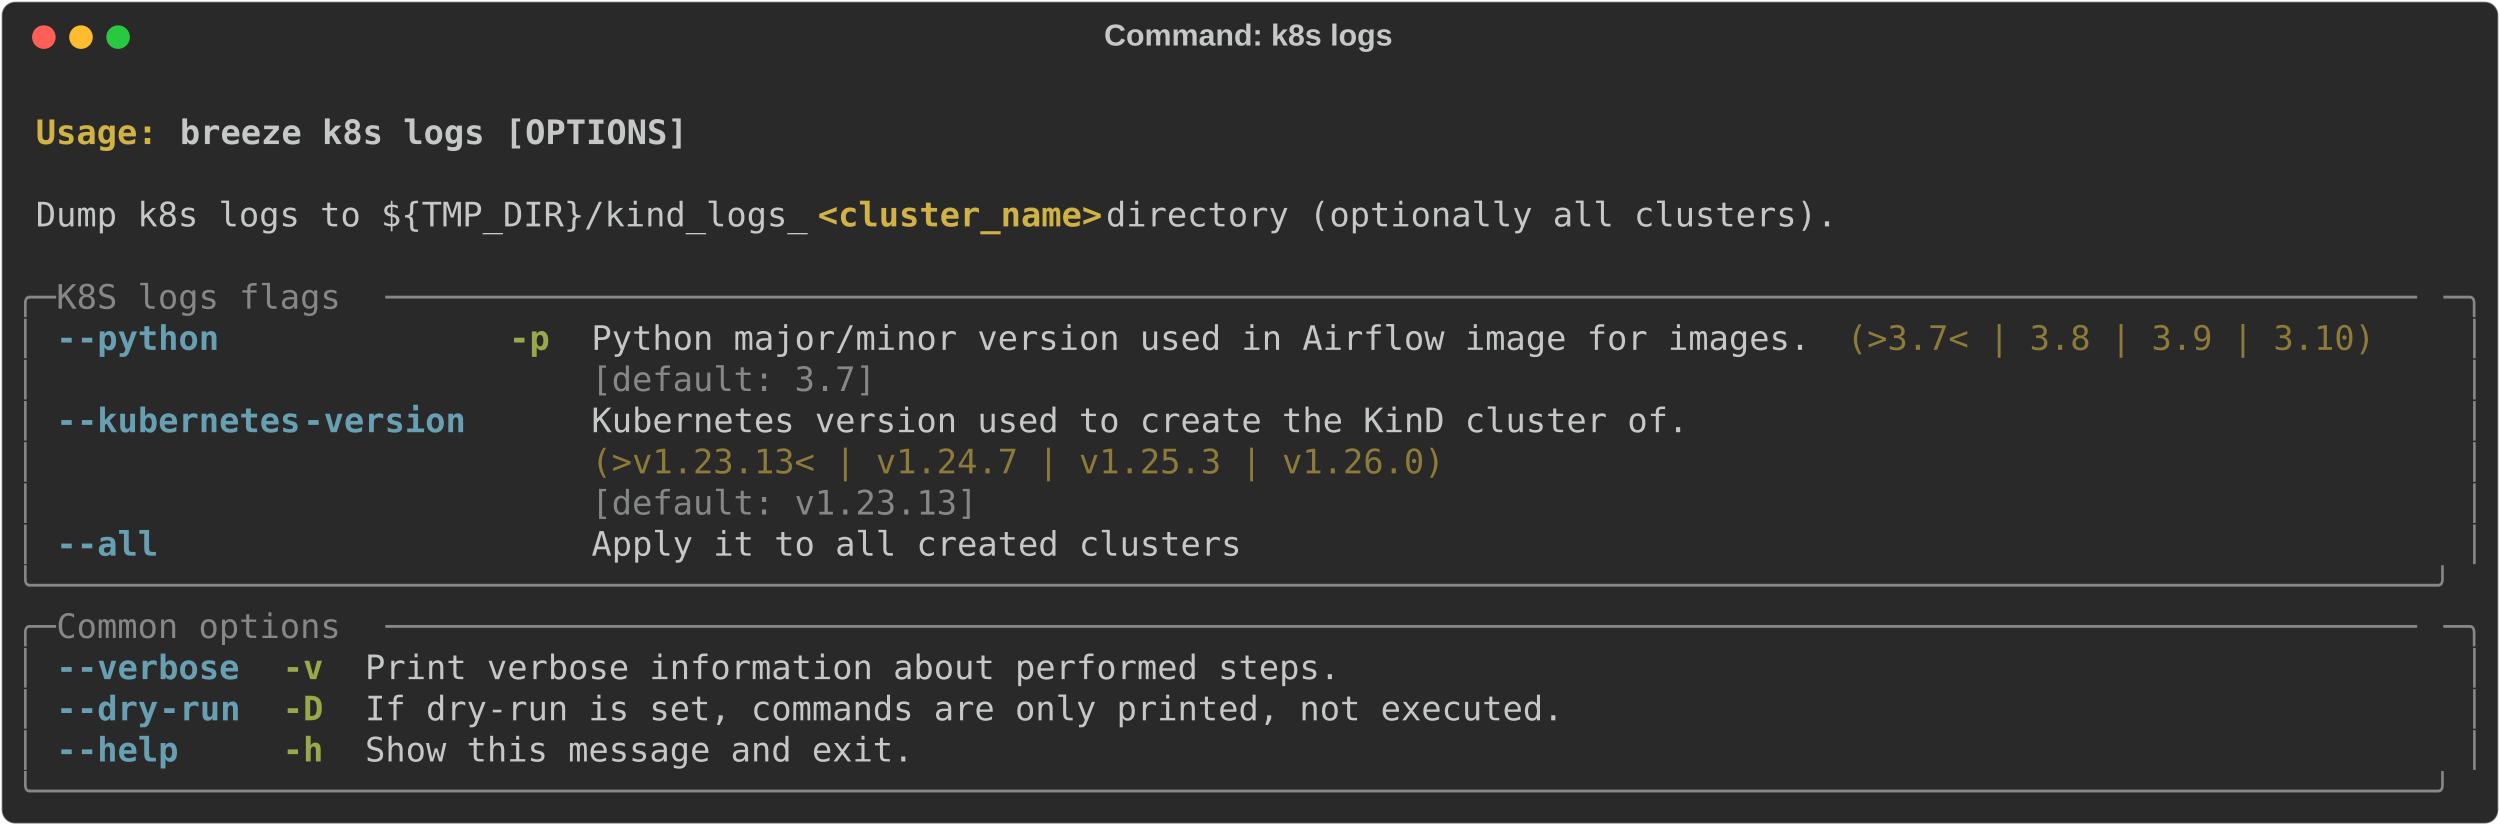
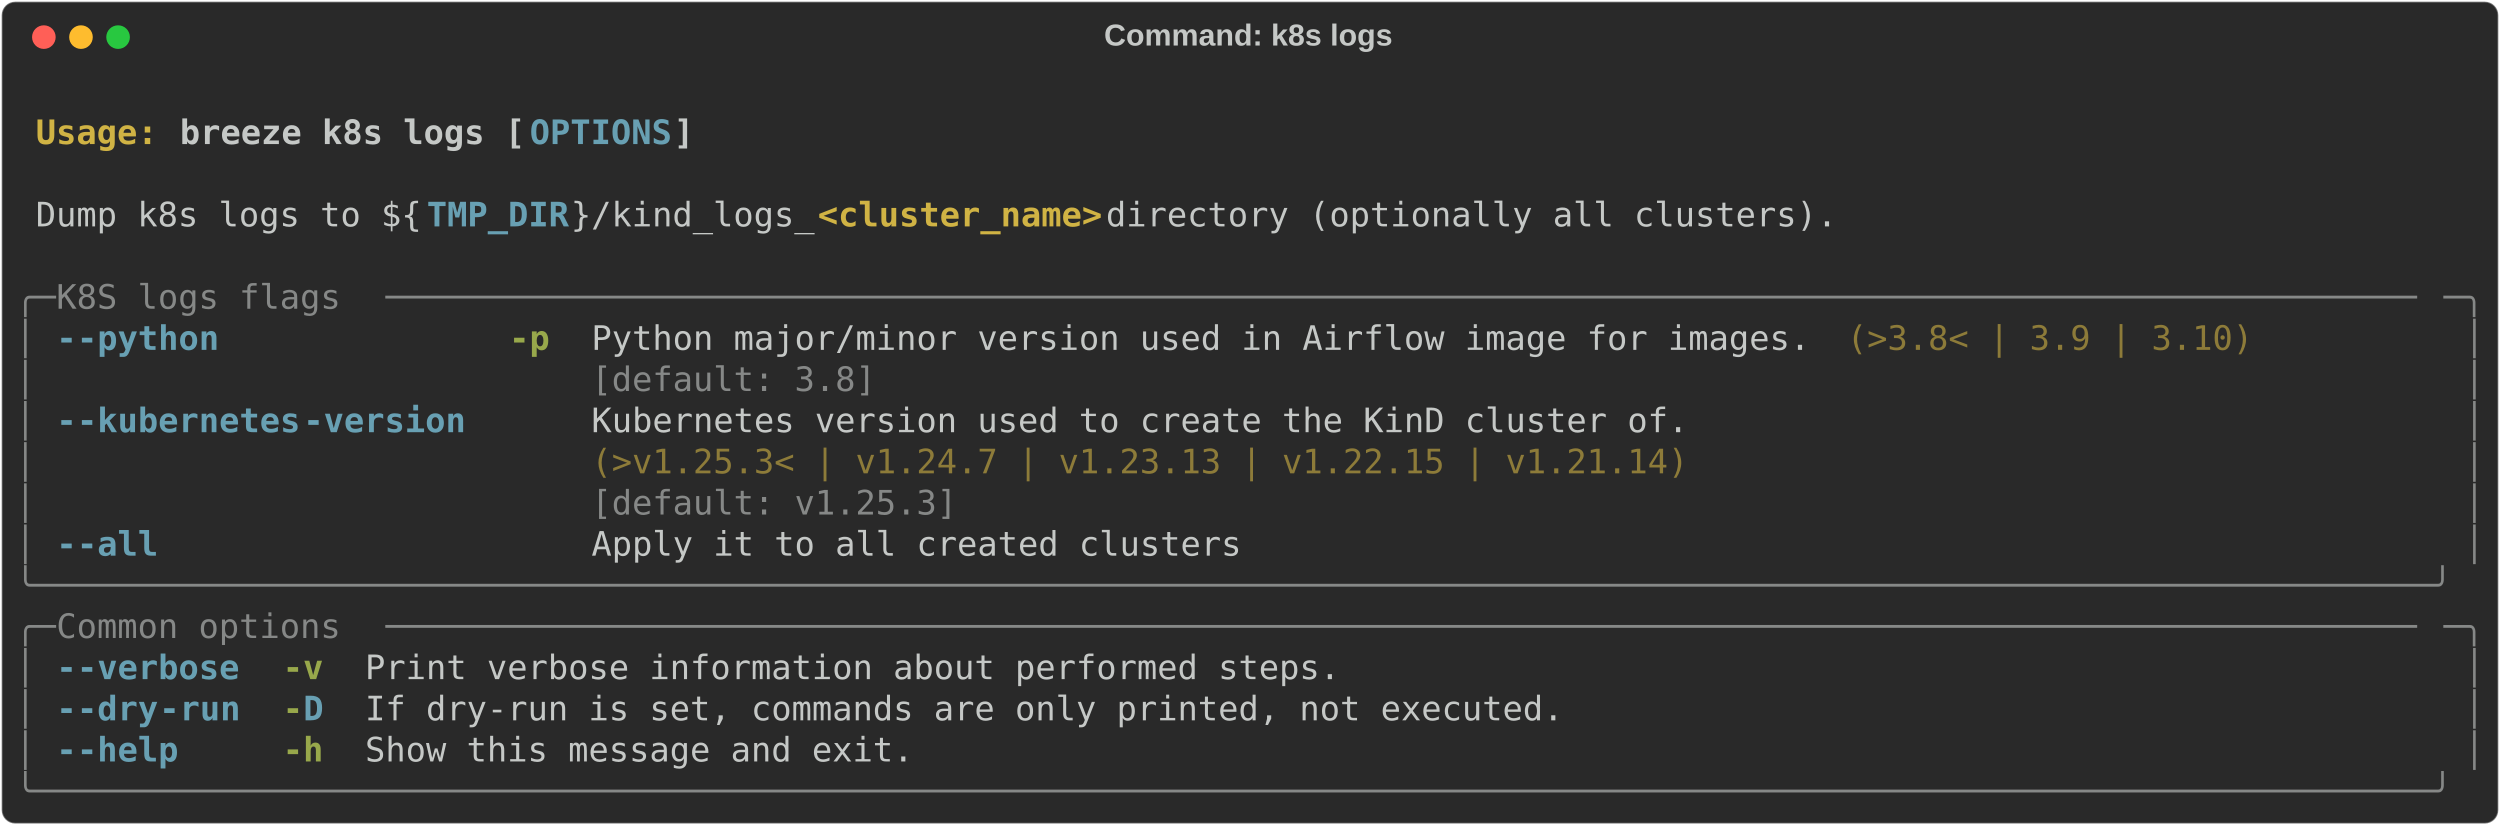
<svg xmlns="http://www.w3.org/2000/svg" class="rich-terminal" viewBox="0 0 1482 489.2">
  <style>

    @font-face {
        font-family: "Fira Code";
        src: local("FiraCode-Regular"),
                url("https://cdnjs.cloudflare.com/ajax/libs/firacode/6.2.0/woff2/FiraCode-Regular.woff2") format("woff2"),
                url("https://cdnjs.cloudflare.com/ajax/libs/firacode/6.2.0/woff/FiraCode-Regular.woff") format("woff");
        font-style: normal;
        font-weight: 400;
    }
    @font-face {
        font-family: "Fira Code";
        src: local("FiraCode-Bold"),
                url("https://cdnjs.cloudflare.com/ajax/libs/firacode/6.2.0/woff2/FiraCode-Bold.woff2") format("woff2"),
                url("https://cdnjs.cloudflare.com/ajax/libs/firacode/6.2.0/woff/FiraCode-Bold.woff") format("woff");
        font-style: bold;
        font-weight: 700;
    }

    .breeze-k8s-logs-matrix {
        font-family: Fira Code, monospace;
        font-size: 20px;
        line-height: 24.4px;
        font-variant-east-asian: full-width;
    }

    .breeze-k8s-logs-title {
        font-size: 18px;
        font-weight: bold;
        font-family: arial;
    }

    .breeze-k8s-logs-r1 { fill: #c5c8c6;font-weight: bold }
.breeze-k8s-logs-r2 { fill: #c5c8c6 }
.breeze-k8s-logs-r3 { fill: #d0b344;font-weight: bold }
- .breeze-k8s-logs-r4 { fill: #868887 }
- .breeze-k8s-logs-r5 { fill: #68a0b3;font-weight: bold }
+ .breeze-k8s-logs-r4 { fill: #68a0b3;font-weight: bold }
+ .breeze-k8s-logs-r5 { fill: #868887 }
.breeze-k8s-logs-r6 { fill: #98a84b;font-weight: bold }
.breeze-k8s-logs-r7 { fill: #8d7b39 }
    </style>
  <defs>
    <clipPath id="breeze-k8s-logs-clip-terminal">
      <rect x="0" y="0" width="1463.0" height="438.2" />
    </clipPath>
    <clipPath id="breeze-k8s-logs-line-0">
      <rect x="0" y="1.5" width="1464" height="24.65" />
    </clipPath>
    <clipPath id="breeze-k8s-logs-line-1">
      <rect x="0" y="25.9" width="1464" height="24.65" />
    </clipPath>
    <clipPath id="breeze-k8s-logs-line-2">
      <rect x="0" y="50.3" width="1464" height="24.65" />
    </clipPath>
    <clipPath id="breeze-k8s-logs-line-3">
      <rect x="0" y="74.7" width="1464" height="24.65" />
    </clipPath>
    <clipPath id="breeze-k8s-logs-line-4">
      <rect x="0" y="99.1" width="1464" height="24.65" />
    </clipPath>
    <clipPath id="breeze-k8s-logs-line-5">
      <rect x="0" y="123.5" width="1464" height="24.65" />
    </clipPath>
    <clipPath id="breeze-k8s-logs-line-6">
      <rect x="0" y="147.9" width="1464" height="24.65" />
    </clipPath>
    <clipPath id="breeze-k8s-logs-line-7">
      <rect x="0" y="172.3" width="1464" height="24.65" />
    </clipPath>
    <clipPath id="breeze-k8s-logs-line-8">
      <rect x="0" y="196.7" width="1464" height="24.65" />
    </clipPath>
    <clipPath id="breeze-k8s-logs-line-9">
      <rect x="0" y="221.1" width="1464" height="24.65" />
    </clipPath>
    <clipPath id="breeze-k8s-logs-line-10">
      <rect x="0" y="245.5" width="1464" height="24.65" />
    </clipPath>
    <clipPath id="breeze-k8s-logs-line-11">
      <rect x="0" y="269.9" width="1464" height="24.65" />
    </clipPath>
    <clipPath id="breeze-k8s-logs-line-12">
      <rect x="0" y="294.3" width="1464" height="24.65" />
    </clipPath>
    <clipPath id="breeze-k8s-logs-line-13">
      <rect x="0" y="318.7" width="1464" height="24.65" />
    </clipPath>
    <clipPath id="breeze-k8s-logs-line-14">
      <rect x="0" y="343.1" width="1464" height="24.65" />
    </clipPath>
    <clipPath id="breeze-k8s-logs-line-15">
      <rect x="0" y="367.5" width="1464" height="24.65" />
    </clipPath>
    <clipPath id="breeze-k8s-logs-line-16">
      <rect x="0" y="391.9" width="1464" height="24.65" />
    </clipPath>
  </defs>
  <rect fill="#292929" stroke="rgba(255,255,255,0.35)" stroke-width="1" x="1" y="1" width="1480" height="487.2" rx="8" />
  <text class="breeze-k8s-logs-title" fill="#c5c8c6" text-anchor="middle" x="740" y="27">Command: k8s logs</text>
  <g transform="translate(26,22)">
    <circle cx="0" cy="0" r="7" fill="#ff5f57" />
    <circle cx="22" cy="0" r="7" fill="#febc2e" />
    <circle cx="44" cy="0" r="7" fill="#28c840" />
  </g>
  <g transform="translate(9, 41)" clip-path="url(#breeze-k8s-logs-clip-terminal)">
    <g class="breeze-k8s-logs-matrix">
      <text class="breeze-k8s-logs-r2" x="1464" y="20" textLength="12.2" clip-path="url(#breeze-k8s-logs-line-0)">
</text>
      <text class="breeze-k8s-logs-r3" x="12.2" y="44.4" textLength="85.4" clip-path="url(#breeze-k8s-logs-line-1)">Usage: </text>
-       <text class="breeze-k8s-logs-r1" x="97.6" y="44.4" textLength="305" clip-path="url(#breeze-k8s-logs-line-1)">breeze k8s logs [OPTIONS]</text>
+       <text class="breeze-k8s-logs-r1" x="97.6" y="44.4" textLength="207.4" clip-path="url(#breeze-k8s-logs-line-1)">breeze k8s logs [</text>
+       <text class="breeze-k8s-logs-r4" x="305" y="44.4" textLength="85.4" clip-path="url(#breeze-k8s-logs-line-1)">OPTIONS</text>
+       <text class="breeze-k8s-logs-r1" x="390.4" y="44.4" textLength="12.2" clip-path="url(#breeze-k8s-logs-line-1)">]</text>
      <text class="breeze-k8s-logs-r2" x="1464" y="44.4" textLength="12.2" clip-path="url(#breeze-k8s-logs-line-1)">
</text>
      <text class="breeze-k8s-logs-r2" x="1464" y="68.8" textLength="12.2" clip-path="url(#breeze-k8s-logs-line-2)">
</text>
-       <text class="breeze-k8s-logs-r2" x="12.2" y="93.2" textLength="463.6" clip-path="url(#breeze-k8s-logs-line-3)">Dump k8s logs to ${TMP_DIR}/kind_logs_</text>
+       <text class="breeze-k8s-logs-r2" x="12.2" y="93.2" textLength="231.8" clip-path="url(#breeze-k8s-logs-line-3)">Dump k8s logs to ${</text>
+       <text class="breeze-k8s-logs-r4" x="244" y="93.2" textLength="85.4" clip-path="url(#breeze-k8s-logs-line-3)">TMP_DIR</text>
+       <text class="breeze-k8s-logs-r2" x="329.4" y="93.2" textLength="146.4" clip-path="url(#breeze-k8s-logs-line-3)">}/kind_logs_</text>
      <text class="breeze-k8s-logs-r3" x="475.8" y="93.2" textLength="170.8" clip-path="url(#breeze-k8s-logs-line-3)">&lt;cluster_name&gt;</text>
      <text class="breeze-k8s-logs-r2" x="646.6" y="93.2" textLength="451.4" clip-path="url(#breeze-k8s-logs-line-3)"> directory (optionally all clusters).</text>
      <text class="breeze-k8s-logs-r2" x="1464" y="93.2" textLength="12.2" clip-path="url(#breeze-k8s-logs-line-3)">
</text>
      <text class="breeze-k8s-logs-r2" x="1464" y="117.6" textLength="12.2" clip-path="url(#breeze-k8s-logs-line-4)">
</text>
-       <text class="breeze-k8s-logs-r4" x="0" y="142" textLength="24.4" clip-path="url(#breeze-k8s-logs-line-5)">╭─</text>
-       <text class="breeze-k8s-logs-r4" x="24.4" y="142" textLength="195.2" clip-path="url(#breeze-k8s-logs-line-5)"> K8S logs flags </text>
-       <text class="breeze-k8s-logs-r4" x="219.6" y="142" textLength="1220" clip-path="url(#breeze-k8s-logs-line-5)">────────────────────────────────────────────────────────────────────────────────────────────────────</text>
-       <text class="breeze-k8s-logs-r4" x="1439.6" y="142" textLength="24.4" clip-path="url(#breeze-k8s-logs-line-5)">─╮</text>
+       <text class="breeze-k8s-logs-r5" x="0" y="142" textLength="24.4" clip-path="url(#breeze-k8s-logs-line-5)">╭─</text>
+       <text class="breeze-k8s-logs-r5" x="24.4" y="142" textLength="195.2" clip-path="url(#breeze-k8s-logs-line-5)"> K8S logs flags </text>
+       <text class="breeze-k8s-logs-r5" x="219.6" y="142" textLength="1220" clip-path="url(#breeze-k8s-logs-line-5)">────────────────────────────────────────────────────────────────────────────────────────────────────</text>
+       <text class="breeze-k8s-logs-r5" x="1439.6" y="142" textLength="24.4" clip-path="url(#breeze-k8s-logs-line-5)">─╮</text>
      <text class="breeze-k8s-logs-r2" x="1464" y="142" textLength="12.2" clip-path="url(#breeze-k8s-logs-line-5)">
</text>
-       <text class="breeze-k8s-logs-r4" x="0" y="166.4" textLength="12.2" clip-path="url(#breeze-k8s-logs-line-6)">│</text>
-       <text class="breeze-k8s-logs-r5" x="24.4" y="166.4" textLength="12.2" clip-path="url(#breeze-k8s-logs-line-6)">-</text>
-       <text class="breeze-k8s-logs-r5" x="36.6" y="166.4" textLength="85.4" clip-path="url(#breeze-k8s-logs-line-6)">-python</text>
+       <text class="breeze-k8s-logs-r5" x="0" y="166.4" textLength="12.2" clip-path="url(#breeze-k8s-logs-line-6)">│</text>
+       <text class="breeze-k8s-logs-r4" x="24.4" y="166.4" textLength="12.2" clip-path="url(#breeze-k8s-logs-line-6)">-</text>
+       <text class="breeze-k8s-logs-r4" x="36.6" y="166.4" textLength="85.4" clip-path="url(#breeze-k8s-logs-line-6)">-python</text>
      <text class="breeze-k8s-logs-r6" x="292.8" y="166.4" textLength="24.4" clip-path="url(#breeze-k8s-logs-line-6)">-p</text>
      <text class="breeze-k8s-logs-r2" x="341.6" y="166.4" textLength="732" clip-path="url(#breeze-k8s-logs-line-6)">Python major/minor version used in Airflow image for images.</text>
-       <text class="breeze-k8s-logs-r7" x="1085.8" y="166.4" textLength="317.2" clip-path="url(#breeze-k8s-logs-line-6)">(&gt;3.7&lt; | 3.8 | 3.9 | 3.10)</text>
-       <text class="breeze-k8s-logs-r4" x="1451.8" y="166.4" textLength="12.2" clip-path="url(#breeze-k8s-logs-line-6)">│</text>
+       <text class="breeze-k8s-logs-r7" x="1085.8" y="166.4" textLength="244" clip-path="url(#breeze-k8s-logs-line-6)">(&gt;3.8&lt; | 3.9 | 3.10)</text>
+       <text class="breeze-k8s-logs-r5" x="1451.8" y="166.4" textLength="12.2" clip-path="url(#breeze-k8s-logs-line-6)">│</text>
      <text class="breeze-k8s-logs-r2" x="1464" y="166.4" textLength="12.2" clip-path="url(#breeze-k8s-logs-line-6)">
</text>
-       <text class="breeze-k8s-logs-r4" x="0" y="190.8" textLength="12.2" clip-path="url(#breeze-k8s-logs-line-7)">│</text>
-       <text class="breeze-k8s-logs-r4" x="341.6" y="190.8" textLength="732" clip-path="url(#breeze-k8s-logs-line-7)">[default: 3.7]                                              </text>
-       <text class="breeze-k8s-logs-r4" x="1451.8" y="190.8" textLength="12.2" clip-path="url(#breeze-k8s-logs-line-7)">│</text>
+       <text class="breeze-k8s-logs-r5" x="0" y="190.8" textLength="12.2" clip-path="url(#breeze-k8s-logs-line-7)">│</text>
+       <text class="breeze-k8s-logs-r5" x="341.6" y="190.8" textLength="732" clip-path="url(#breeze-k8s-logs-line-7)">[default: 3.8]                                              </text>
+       <text class="breeze-k8s-logs-r5" x="1451.8" y="190.8" textLength="12.2" clip-path="url(#breeze-k8s-logs-line-7)">│</text>
      <text class="breeze-k8s-logs-r2" x="1464" y="190.8" textLength="12.2" clip-path="url(#breeze-k8s-logs-line-7)">
</text>
-       <text class="breeze-k8s-logs-r4" x="0" y="215.2" textLength="12.2" clip-path="url(#breeze-k8s-logs-line-8)">│</text>
-       <text class="breeze-k8s-logs-r5" x="24.4" y="215.2" textLength="12.2" clip-path="url(#breeze-k8s-logs-line-8)">-</text>
-       <text class="breeze-k8s-logs-r5" x="36.6" y="215.2" textLength="134.2" clip-path="url(#breeze-k8s-logs-line-8)">-kubernetes</text>
-       <text class="breeze-k8s-logs-r5" x="170.8" y="215.2" textLength="97.6" clip-path="url(#breeze-k8s-logs-line-8)">-version</text>
+       <text class="breeze-k8s-logs-r5" x="0" y="215.2" textLength="12.2" clip-path="url(#breeze-k8s-logs-line-8)">│</text>
+       <text class="breeze-k8s-logs-r4" x="24.4" y="215.2" textLength="12.2" clip-path="url(#breeze-k8s-logs-line-8)">-</text>
+       <text class="breeze-k8s-logs-r4" x="36.6" y="215.2" textLength="134.2" clip-path="url(#breeze-k8s-logs-line-8)">-kubernetes</text>
+       <text class="breeze-k8s-logs-r4" x="170.8" y="215.2" textLength="97.6" clip-path="url(#breeze-k8s-logs-line-8)">-version</text>
      <text class="breeze-k8s-logs-r2" x="341.6" y="215.2" textLength="658.8" clip-path="url(#breeze-k8s-logs-line-8)">Kubernetes version used to create the KinD cluster of.</text>
-       <text class="breeze-k8s-logs-r4" x="1451.8" y="215.2" textLength="12.2" clip-path="url(#breeze-k8s-logs-line-8)">│</text>
+       <text class="breeze-k8s-logs-r5" x="1451.8" y="215.2" textLength="12.2" clip-path="url(#breeze-k8s-logs-line-8)">│</text>
      <text class="breeze-k8s-logs-r2" x="1464" y="215.2" textLength="12.2" clip-path="url(#breeze-k8s-logs-line-8)">
</text>
-       <text class="breeze-k8s-logs-r4" x="0" y="239.6" textLength="12.2" clip-path="url(#breeze-k8s-logs-line-9)">│</text>
-       <text class="breeze-k8s-logs-r7" x="341.6" y="239.6" textLength="658.8" clip-path="url(#breeze-k8s-logs-line-9)">(&gt;v1.23.13&lt; | v1.24.7 | v1.25.3 | v1.26.0)            </text>
-       <text class="breeze-k8s-logs-r4" x="1451.8" y="239.6" textLength="12.2" clip-path="url(#breeze-k8s-logs-line-9)">│</text>
+       <text class="breeze-k8s-logs-r5" x="0" y="239.6" textLength="12.2" clip-path="url(#breeze-k8s-logs-line-9)">│</text>
+       <text class="breeze-k8s-logs-r7" x="341.6" y="239.6" textLength="658.8" clip-path="url(#breeze-k8s-logs-line-9)">(&gt;v1.25.3&lt; | v1.24.7 | v1.23.13 | v1.22.15 | v1.21.14)</text>
+       <text class="breeze-k8s-logs-r5" x="1451.8" y="239.6" textLength="12.2" clip-path="url(#breeze-k8s-logs-line-9)">│</text>
      <text class="breeze-k8s-logs-r2" x="1464" y="239.6" textLength="12.2" clip-path="url(#breeze-k8s-logs-line-9)">
</text>
-       <text class="breeze-k8s-logs-r4" x="0" y="264" textLength="12.2" clip-path="url(#breeze-k8s-logs-line-10)">│</text>
-       <text class="breeze-k8s-logs-r4" x="341.6" y="264" textLength="658.8" clip-path="url(#breeze-k8s-logs-line-10)">[default: v1.23.13]                                   </text>
-       <text class="breeze-k8s-logs-r4" x="1451.8" y="264" textLength="12.2" clip-path="url(#breeze-k8s-logs-line-10)">│</text>
+       <text class="breeze-k8s-logs-r5" x="0" y="264" textLength="12.2" clip-path="url(#breeze-k8s-logs-line-10)">│</text>
+       <text class="breeze-k8s-logs-r5" x="341.6" y="264" textLength="658.8" clip-path="url(#breeze-k8s-logs-line-10)">[default: v1.25.3]                                    </text>
+       <text class="breeze-k8s-logs-r5" x="1451.8" y="264" textLength="12.2" clip-path="url(#breeze-k8s-logs-line-10)">│</text>
      <text class="breeze-k8s-logs-r2" x="1464" y="264" textLength="12.2" clip-path="url(#breeze-k8s-logs-line-10)">
</text>
-       <text class="breeze-k8s-logs-r4" x="0" y="288.4" textLength="12.2" clip-path="url(#breeze-k8s-logs-line-11)">│</text>
-       <text class="breeze-k8s-logs-r5" x="24.4" y="288.4" textLength="12.2" clip-path="url(#breeze-k8s-logs-line-11)">-</text>
-       <text class="breeze-k8s-logs-r5" x="36.6" y="288.4" textLength="48.8" clip-path="url(#breeze-k8s-logs-line-11)">-all</text>
+       <text class="breeze-k8s-logs-r5" x="0" y="288.4" textLength="12.2" clip-path="url(#breeze-k8s-logs-line-11)">│</text>
+       <text class="breeze-k8s-logs-r4" x="24.4" y="288.4" textLength="12.2" clip-path="url(#breeze-k8s-logs-line-11)">-</text>
+       <text class="breeze-k8s-logs-r4" x="36.6" y="288.4" textLength="48.8" clip-path="url(#breeze-k8s-logs-line-11)">-all</text>
      <text class="breeze-k8s-logs-r2" x="341.6" y="288.4" textLength="390.4" clip-path="url(#breeze-k8s-logs-line-11)">Apply it to all created clusters</text>
-       <text class="breeze-k8s-logs-r4" x="1451.8" y="288.4" textLength="12.2" clip-path="url(#breeze-k8s-logs-line-11)">│</text>
+       <text class="breeze-k8s-logs-r5" x="1451.8" y="288.4" textLength="12.2" clip-path="url(#breeze-k8s-logs-line-11)">│</text>
      <text class="breeze-k8s-logs-r2" x="1464" y="288.4" textLength="12.2" clip-path="url(#breeze-k8s-logs-line-11)">
</text>
-       <text class="breeze-k8s-logs-r4" x="0" y="312.8" textLength="1464" clip-path="url(#breeze-k8s-logs-line-12)">╰──────────────────────────────────────────────────────────────────────────────────────────────────────────────────────╯</text>
+       <text class="breeze-k8s-logs-r5" x="0" y="312.8" textLength="1464" clip-path="url(#breeze-k8s-logs-line-12)">╰──────────────────────────────────────────────────────────────────────────────────────────────────────────────────────╯</text>
      <text class="breeze-k8s-logs-r2" x="1464" y="312.8" textLength="12.2" clip-path="url(#breeze-k8s-logs-line-12)">
</text>
-       <text class="breeze-k8s-logs-r4" x="0" y="337.2" textLength="24.4" clip-path="url(#breeze-k8s-logs-line-13)">╭─</text>
-       <text class="breeze-k8s-logs-r4" x="24.4" y="337.2" textLength="195.2" clip-path="url(#breeze-k8s-logs-line-13)"> Common options </text>
-       <text class="breeze-k8s-logs-r4" x="219.6" y="337.2" textLength="1220" clip-path="url(#breeze-k8s-logs-line-13)">────────────────────────────────────────────────────────────────────────────────────────────────────</text>
-       <text class="breeze-k8s-logs-r4" x="1439.6" y="337.2" textLength="24.4" clip-path="url(#breeze-k8s-logs-line-13)">─╮</text>
+       <text class="breeze-k8s-logs-r5" x="0" y="337.2" textLength="24.4" clip-path="url(#breeze-k8s-logs-line-13)">╭─</text>
+       <text class="breeze-k8s-logs-r5" x="24.4" y="337.2" textLength="195.2" clip-path="url(#breeze-k8s-logs-line-13)"> Common options </text>
+       <text class="breeze-k8s-logs-r5" x="219.6" y="337.2" textLength="1220" clip-path="url(#breeze-k8s-logs-line-13)">────────────────────────────────────────────────────────────────────────────────────────────────────</text>
+       <text class="breeze-k8s-logs-r5" x="1439.6" y="337.2" textLength="24.4" clip-path="url(#breeze-k8s-logs-line-13)">─╮</text>
      <text class="breeze-k8s-logs-r2" x="1464" y="337.2" textLength="12.2" clip-path="url(#breeze-k8s-logs-line-13)">
</text>
-       <text class="breeze-k8s-logs-r4" x="0" y="361.6" textLength="12.2" clip-path="url(#breeze-k8s-logs-line-14)">│</text>
-       <text class="breeze-k8s-logs-r5" x="24.4" y="361.6" textLength="12.2" clip-path="url(#breeze-k8s-logs-line-14)">-</text>
-       <text class="breeze-k8s-logs-r5" x="36.6" y="361.6" textLength="97.6" clip-path="url(#breeze-k8s-logs-line-14)">-verbose</text>
+       <text class="breeze-k8s-logs-r5" x="0" y="361.6" textLength="12.2" clip-path="url(#breeze-k8s-logs-line-14)">│</text>
+       <text class="breeze-k8s-logs-r4" x="24.4" y="361.6" textLength="12.2" clip-path="url(#breeze-k8s-logs-line-14)">-</text>
+       <text class="breeze-k8s-logs-r4" x="36.6" y="361.6" textLength="97.6" clip-path="url(#breeze-k8s-logs-line-14)">-verbose</text>
      <text class="breeze-k8s-logs-r6" x="158.6" y="361.6" textLength="24.4" clip-path="url(#breeze-k8s-logs-line-14)">-v</text>
      <text class="breeze-k8s-logs-r2" x="207.4" y="361.6" textLength="585.6" clip-path="url(#breeze-k8s-logs-line-14)">Print verbose information about performed steps.</text>
-       <text class="breeze-k8s-logs-r4" x="1451.8" y="361.6" textLength="12.2" clip-path="url(#breeze-k8s-logs-line-14)">│</text>
+       <text class="breeze-k8s-logs-r5" x="1451.8" y="361.6" textLength="12.2" clip-path="url(#breeze-k8s-logs-line-14)">│</text>
      <text class="breeze-k8s-logs-r2" x="1464" y="361.6" textLength="12.2" clip-path="url(#breeze-k8s-logs-line-14)">
</text>
-       <text class="breeze-k8s-logs-r4" x="0" y="386" textLength="12.2" clip-path="url(#breeze-k8s-logs-line-15)">│</text>
-       <text class="breeze-k8s-logs-r5" x="24.4" y="386" textLength="12.2" clip-path="url(#breeze-k8s-logs-line-15)">-</text>
-       <text class="breeze-k8s-logs-r5" x="36.6" y="386" textLength="48.8" clip-path="url(#breeze-k8s-logs-line-15)">-dry</text>
-       <text class="breeze-k8s-logs-r5" x="85.4" y="386" textLength="48.8" clip-path="url(#breeze-k8s-logs-line-15)">-run</text>
-       <text class="breeze-k8s-logs-r6" x="158.6" y="386" textLength="24.4" clip-path="url(#breeze-k8s-logs-line-15)">-D</text>
+       <text class="breeze-k8s-logs-r5" x="0" y="386" textLength="12.2" clip-path="url(#breeze-k8s-logs-line-15)">│</text>
+       <text class="breeze-k8s-logs-r4" x="24.4" y="386" textLength="12.2" clip-path="url(#breeze-k8s-logs-line-15)">-</text>
+       <text class="breeze-k8s-logs-r4" x="36.6" y="386" textLength="48.8" clip-path="url(#breeze-k8s-logs-line-15)">-dry</text>
+       <text class="breeze-k8s-logs-r4" x="85.4" y="386" textLength="48.8" clip-path="url(#breeze-k8s-logs-line-15)">-run</text>
+       <text class="breeze-k8s-logs-r6" x="158.6" y="386" textLength="12.2" clip-path="url(#breeze-k8s-logs-line-15)">-</text>
+       <text class="breeze-k8s-logs-r4" x="170.8" y="386" textLength="12.2" clip-path="url(#breeze-k8s-logs-line-15)">D</text>
      <text class="breeze-k8s-logs-r2" x="207.4" y="386" textLength="719.8" clip-path="url(#breeze-k8s-logs-line-15)">If dry-run is set, commands are only printed, not executed.</text>
-       <text class="breeze-k8s-logs-r4" x="1451.8" y="386" textLength="12.2" clip-path="url(#breeze-k8s-logs-line-15)">│</text>
+       <text class="breeze-k8s-logs-r5" x="1451.8" y="386" textLength="12.2" clip-path="url(#breeze-k8s-logs-line-15)">│</text>
      <text class="breeze-k8s-logs-r2" x="1464" y="386" textLength="12.2" clip-path="url(#breeze-k8s-logs-line-15)">
</text>
-       <text class="breeze-k8s-logs-r4" x="0" y="410.4" textLength="12.2" clip-path="url(#breeze-k8s-logs-line-16)">│</text>
-       <text class="breeze-k8s-logs-r5" x="24.4" y="410.4" textLength="12.2" clip-path="url(#breeze-k8s-logs-line-16)">-</text>
-       <text class="breeze-k8s-logs-r5" x="36.6" y="410.4" textLength="61" clip-path="url(#breeze-k8s-logs-line-16)">-help</text>
+       <text class="breeze-k8s-logs-r5" x="0" y="410.4" textLength="12.2" clip-path="url(#breeze-k8s-logs-line-16)">│</text>
+       <text class="breeze-k8s-logs-r4" x="24.4" y="410.4" textLength="12.2" clip-path="url(#breeze-k8s-logs-line-16)">-</text>
+       <text class="breeze-k8s-logs-r4" x="36.6" y="410.4" textLength="61" clip-path="url(#breeze-k8s-logs-line-16)">-help</text>
      <text class="breeze-k8s-logs-r6" x="158.6" y="410.4" textLength="24.4" clip-path="url(#breeze-k8s-logs-line-16)">-h</text>
      <text class="breeze-k8s-logs-r2" x="207.4" y="410.4" textLength="329.4" clip-path="url(#breeze-k8s-logs-line-16)">Show this message and exit.</text>
-       <text class="breeze-k8s-logs-r4" x="1451.8" y="410.4" textLength="12.2" clip-path="url(#breeze-k8s-logs-line-16)">│</text>
+       <text class="breeze-k8s-logs-r5" x="1451.8" y="410.4" textLength="12.2" clip-path="url(#breeze-k8s-logs-line-16)">│</text>
      <text class="breeze-k8s-logs-r2" x="1464" y="410.4" textLength="12.2" clip-path="url(#breeze-k8s-logs-line-16)">
</text>
-       <text class="breeze-k8s-logs-r4" x="0" y="434.8" textLength="1464" clip-path="url(#breeze-k8s-logs-line-17)">╰──────────────────────────────────────────────────────────────────────────────────────────────────────────────────────╯</text>
+       <text class="breeze-k8s-logs-r5" x="0" y="434.8" textLength="1464" clip-path="url(#breeze-k8s-logs-line-17)">╰──────────────────────────────────────────────────────────────────────────────────────────────────────────────────────╯</text>
      <text class="breeze-k8s-logs-r2" x="1464" y="434.8" textLength="12.2" clip-path="url(#breeze-k8s-logs-line-17)">
</text>
    </g>
  </g>
</svg>
